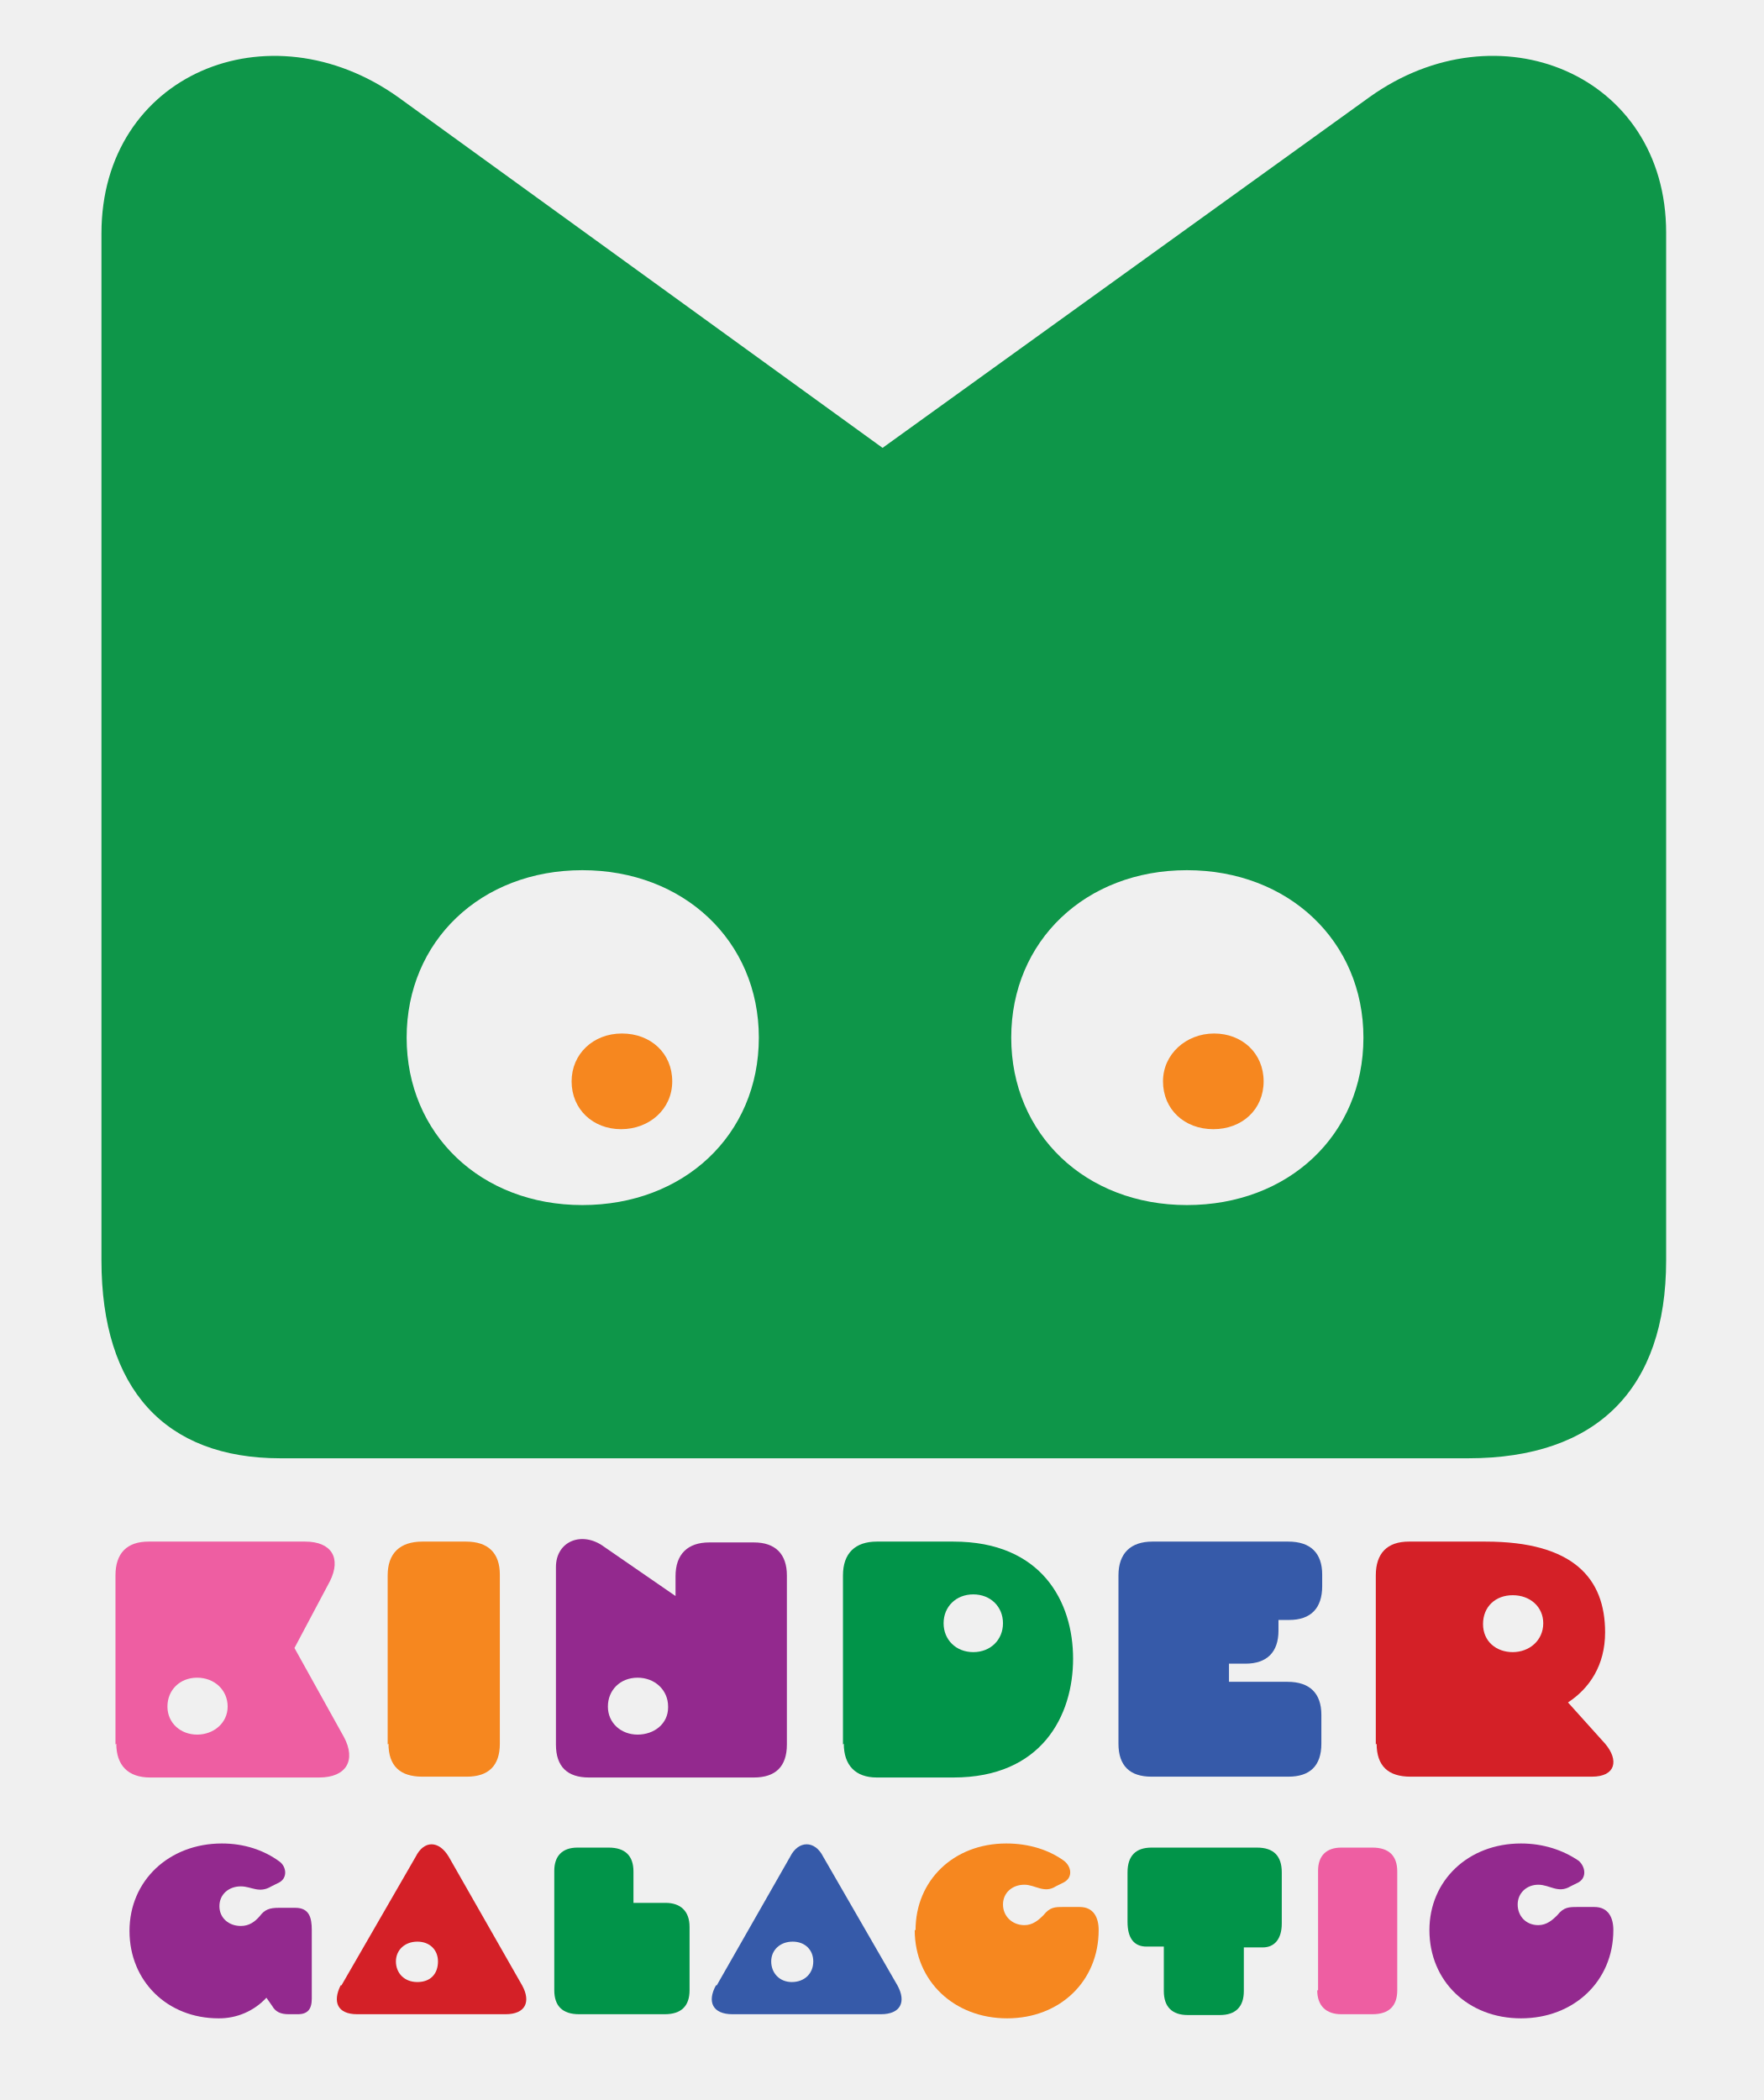
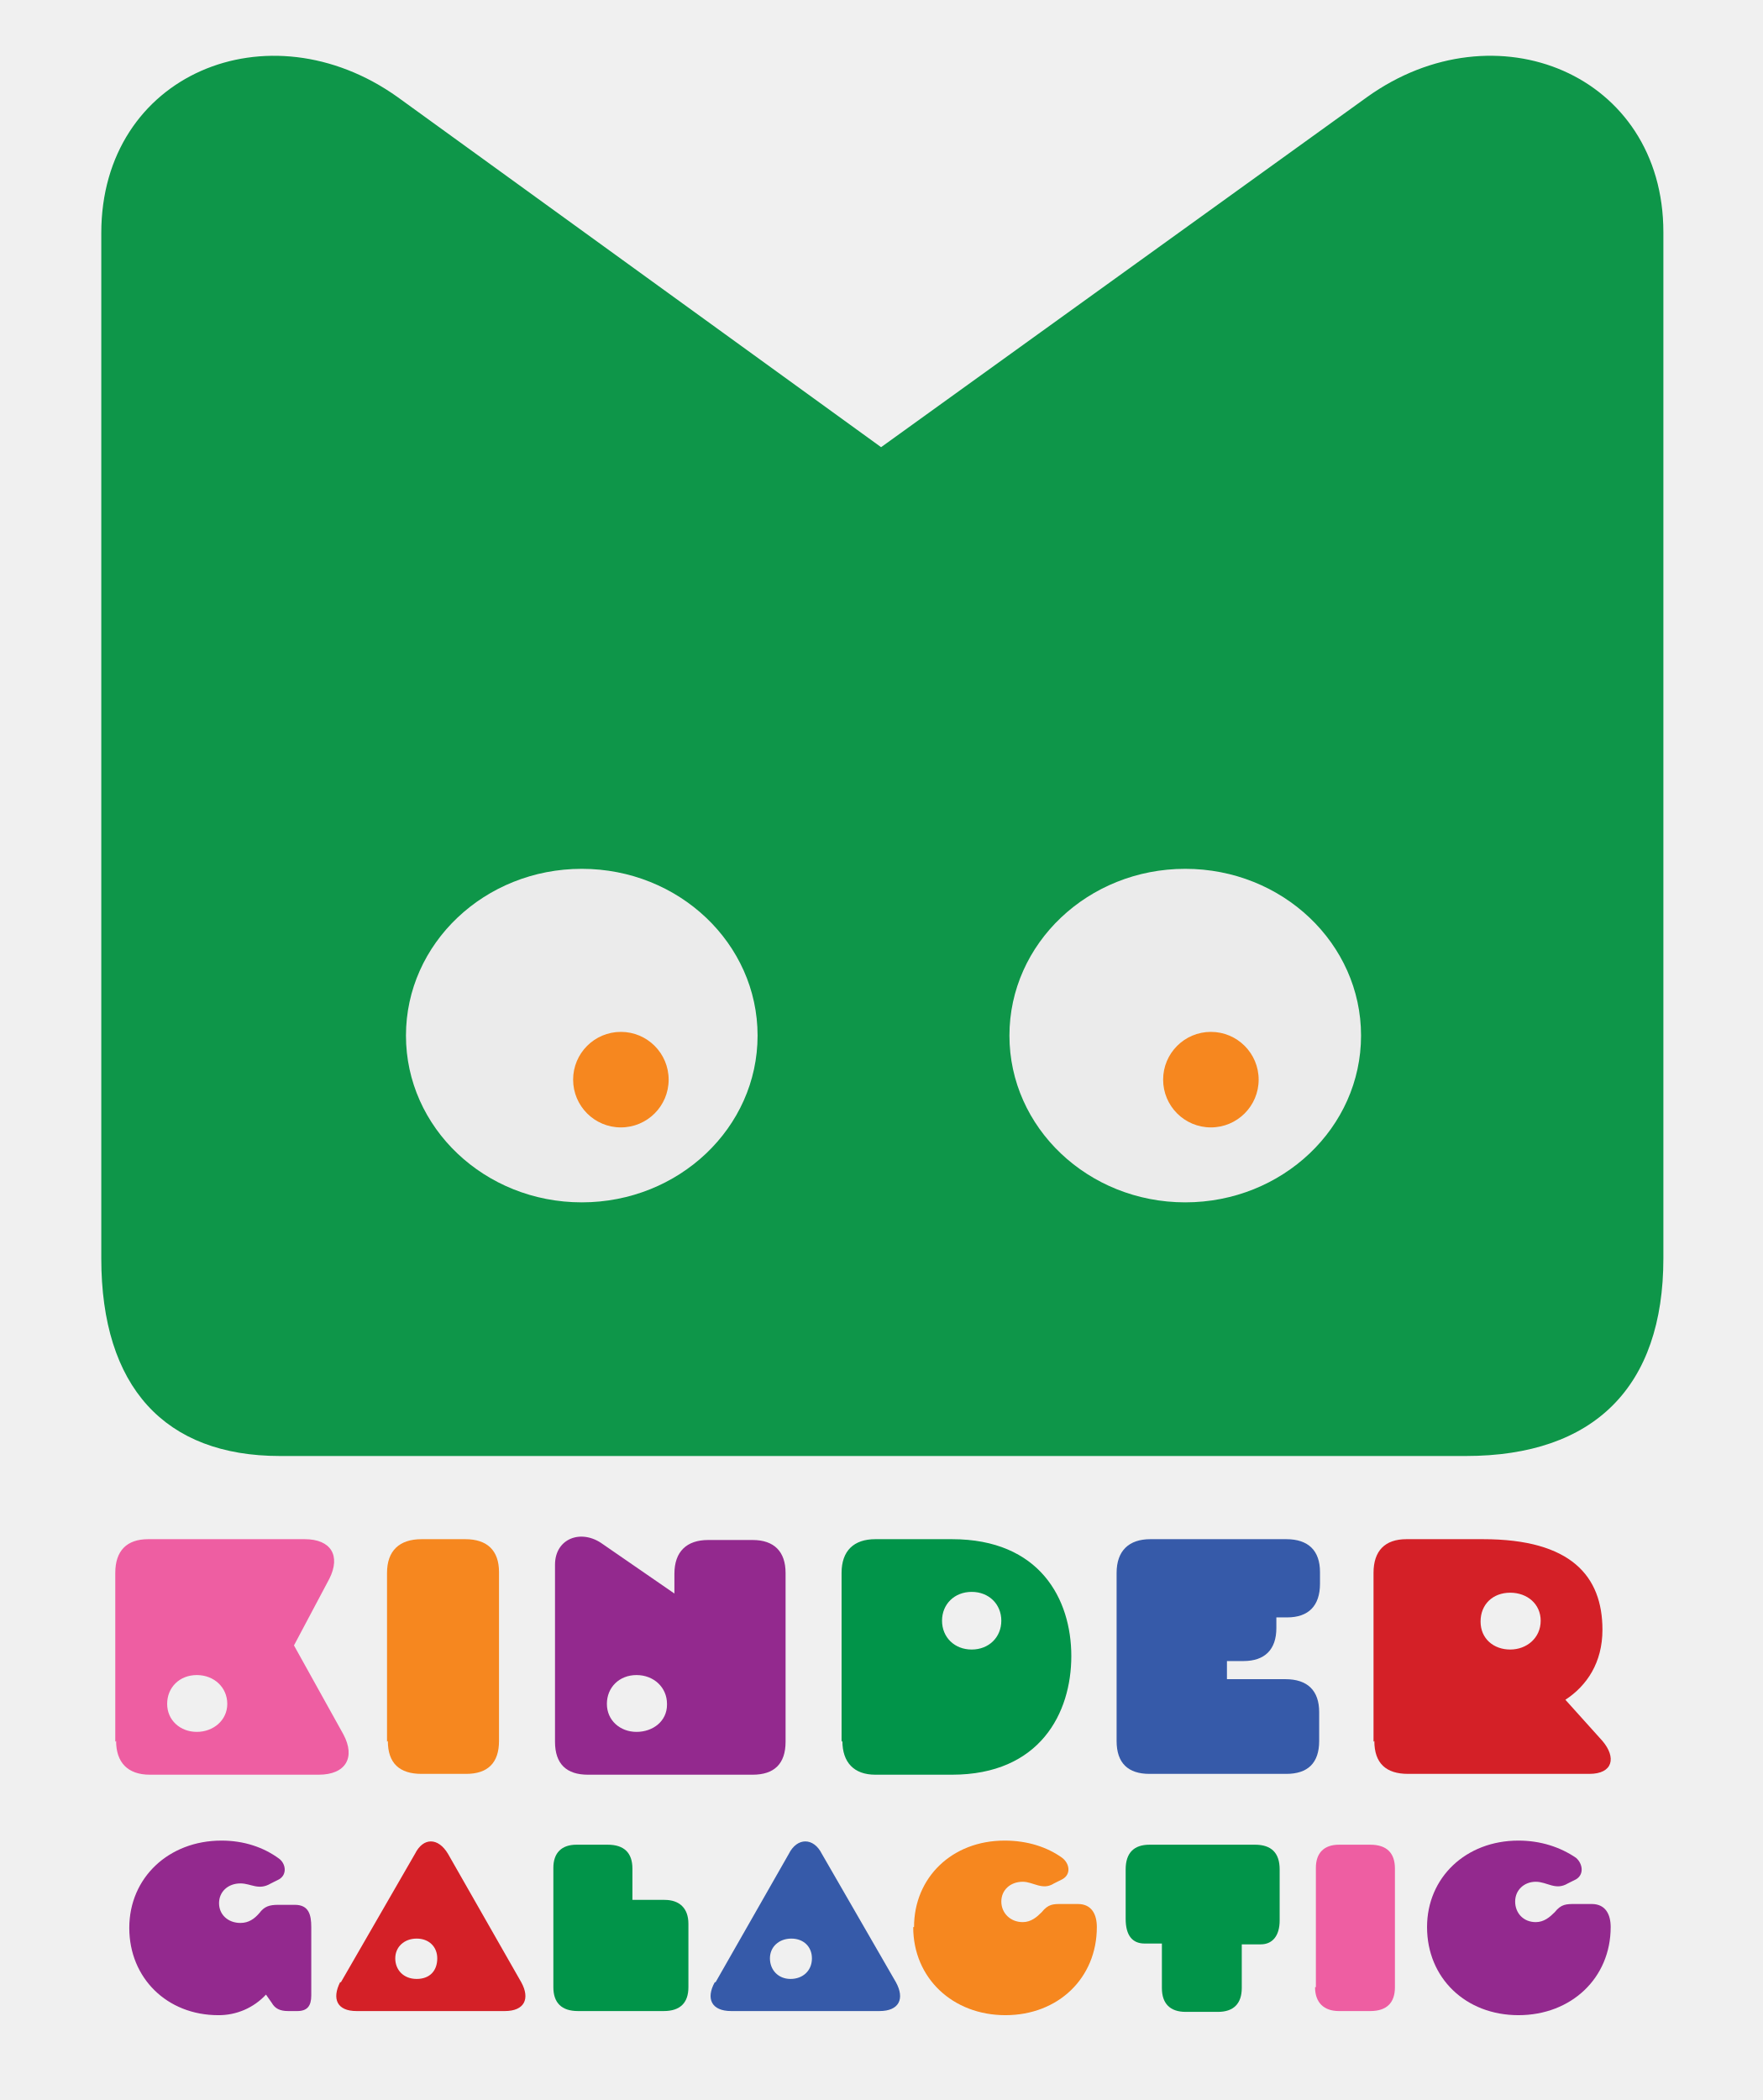
- <svg xmlns="http://www.w3.org/2000/svg" viewBox="0 0 213.8 254.6">
+ <svg xmlns="http://www.w3.org/2000/svg" viewBox="0 0 214 255">
  <defs>
-     <style>.cls-1{fill:#365aa9}.cls-2{fill:#d42027}.cls-3{fill:#f6871f}.cls-4{fill:#ee5ea2}.cls-5{fill:#93298e}.cls-7{fill:#019449}</style>
+     <mask id="eye-mask-left">
+       <ellipse class="eye-mask eye-mask-left" cx="317.9" cy="644.5" rx="115.7" ry="109.9" fill="white" />
+     </mask>
+     <mask id="eye-mask-right">
+       <ellipse class="eye-mask eye-mask-right" cx="712.7" cy="644.5" rx="115.7" ry="109.9" fill="white" />
+     </mask>
  </defs>
-   <path d="M14 211.5V191c0-2.7 1.4-4.1 4-4.1h19c3.2 0 4.4 2 3 4.8l-4.3 8.1 6 10.8c1.5 2.8.3 4.9-3 4.9H18.2c-2.7 0-4.1-1.5-4.1-4.1Zm13.6-4.6c0-2-1.6-3.5-3.7-3.5s-3.6 1.5-3.6 3.5 1.6 3.4 3.6 3.4 3.7-1.4 3.7-3.4Z" class="cls-4" />
-   <path d="M47 211.5V191c0-2.7 1.5-4.1 4.2-4.1h5.3c2.7 0 4.1 1.4 4.1 4v20.5c0 2.7-1.4 4-4 4h-5.4c-2.7 0-4.1-1.3-4.1-4Z" class="cls-3" />
-   <path d="M67.4 211.5V190c0-3.2 3.2-4.4 5.8-2.5l8.7 6v-2.4c0-2.7 1.5-4.1 4.1-4.1h5.4c2.6 0 4 1.4 4 4v20.5c0 2.7-1.4 4-4 4h-20c-2.6 0-4-1.3-4-4Zm13.6-4.6c0-2-1.6-3.5-3.7-3.5s-3.6 1.5-3.6 3.5 1.6 3.4 3.6 3.4S81 209 81 207Z" class="cls-5" />
-   <path d="M102.2 211.5V191c0-2.7 1.5-4.1 4.1-4.1h9.3c10.7 0 14.5 7.3 14.5 14.2s-3.8 14.4-14.5 14.4h-9.3c-2.6 0-4-1.5-4-4.1Zm19.4-14.7c0-2-1.5-3.5-3.6-3.5s-3.6 1.5-3.6 3.5 1.5 3.5 3.6 3.5 3.6-1.5 3.6-3.5Z" class="cls-7" />
-   <path d="M135.6 211.5V191c0-2.7 1.5-4.1 4.1-4.1h16.5c2.7 0 4.1 1.4 4.1 4v1.4c0 2.7-1.4 4.1-4 4.1H155v1.3c0 2.6-1.4 4-4 4h-2v2.2h7.1c2.7 0 4.1 1.4 4.1 4v3.5c0 2.7-1.4 4-4 4h-16.6c-2.6 0-4-1.3-4-4Z" class="cls-1" />
-   <path d="M166.8 211.5V191c0-2.7 1.4-4.1 4-4.1h9.3c10.7 0 14.5 4.5 14.5 11 0 4-1.9 6.8-4.5 8.5l4.5 5c1.7 2 1.3 4-1.6 4H171c-2.7 0-4.1-1.3-4.1-4Zm20.3-14.7c0-2-1.6-3.4-3.7-3.4s-3.6 1.4-3.6 3.5 1.6 3.4 3.6 3.4 3.7-1.4 3.7-3.5Z" class="cls-2" />
-   <path d="M36 244.2h-1c-1 0-1.6-.3-2-1l-.7-1a7.8 7.8 0 0 1-5.8 2.5c-6.2 0-10.8-4.5-10.8-10.6s4.8-10.6 11.2-10.6c2.7 0 5.1.8 7 2.2.8.6 1 1.9 0 2.5l-1 .5c-1.5.9-2.4 0-3.7 0-1.5 0-2.6 1-2.6 2.4s1.1 2.4 2.6 2.4c1 0 1.7-.5 2.3-1.2.6-.8 1.2-1 2.3-1h2c1.7 0 2 1.2 2 2.7v8.3c0 1.3-.5 1.9-1.7 1.9Z" class="cls-5" />
-   <path d="m41.4 240.7 9-15.6c1-2 2.8-2 4 0l8.9 15.6c1.1 2 .4 3.5-2 3.5h-18c-2.4 0-3-1.5-2-3.5Zm11.7-2.9c0-1.4-1-2.4-2.5-2.4s-2.6 1-2.6 2.4 1 2.5 2.6 2.5 2.5-1 2.5-2.5Z" class="cls-2" />
-   <path d="M67.2 241.3v-14.5c0-1.8 1-2.8 2.8-2.8h3.8c2 0 3 1 3 2.9v3.8h3.9c1.8 0 2.9 1 2.9 2.9v7.7c0 1.9-1 2.9-3 2.9H70.2c-2 0-3-1-3-2.9Z" class="cls-7" />
-   <path d="m86.9 240.7 8.9-15.6c1-2 3-2 4 0l9 15.6c1.1 2 .4 3.5-2 3.5h-18c-2.4 0-3.1-1.5-2-3.5Zm11.7-2.9c0-1.4-1-2.4-2.5-2.4s-2.6 1-2.6 2.4 1 2.5 2.5 2.5 2.6-1 2.6-2.5Z" class="cls-1" />
-   <path d="M111 234c0-6 4.6-10.5 11-10.5 2.8 0 5.2.8 7 2.1.9.7 1.1 2 0 2.6l-1 .5c-1.4.9-2.5-.2-3.8-.2-1.5 0-2.6 1-2.6 2.4s1.1 2.5 2.6 2.5c1 0 1.7-.6 2.3-1.2.8-1 1.4-1 2.4-1h2c1.7 0 2.3 1.3 2.3 2.8 0 6.2-4.7 10.7-11.1 10.7s-11.2-4.5-11.2-10.7Z" class="cls-3" />
-   <path d="M141.1 241.3V236H139c-1.5 0-2.3-1-2.3-3V227c0-2 1-3 2.9-3h12.8c2 0 3 1 3 3v6.2c0 1.9-.9 2.9-2.3 2.9h-2.3v5.3c0 1.9-1 2.9-2.9 2.9H144c-1.9 0-2.9-1-2.9-2.9Z" class="cls-7" />
-   <path d="M159.8 241.3v-14.5c0-1.8 1-2.8 2.8-2.8h3.8c2 0 3 1 3 2.9v14.4c0 1.9-1 2.9-3 2.9h-3.8c-1.8 0-2.9-1-2.9-2.9Z" class="cls-4" />
-   <path d="M173.3 234c0-6 4.7-10.5 11.1-10.5 2.7 0 5.1.8 7 2.1.8.7 1 2 0 2.6l-1 .5c-1.5.9-2.5-.2-3.9-.2s-2.5 1-2.5 2.4 1 2.5 2.5 2.5c1 0 1.7-.6 2.3-1.2.8-1 1.4-1 2.5-1h2c1.7 0 2.3 1.3 2.3 2.8 0 6.2-4.8 10.7-11.2 10.7s-11.1-4.5-11.1-10.7Z" class="cls-5" />
-   <path d="M12.3 152.8V28.3C12.3 9 32.6.6 48.3 11.8L107 54.3l59-42.5C181.6.6 202 9 202 28.2v124.6c0 15.6-8.4 24-24 24H34c-14 0-21.7-8.4-21.7-24Zm79.7-27c0-11.7-9.1-20.3-21.4-20.3s-21.3 8.6-21.3 20.3 9 20.3 21.3 20.3S92 137.6 92 125.8Zm73.3 0c0-11.7-9.1-20.3-21.4-20.3s-21.3 8.6-21.3 20.3 9 20.3 21.3 20.3 21.4-8.5 21.4-20.3Z" style="fill:#0e9649" />
-   <path d="M69.3 131.1c0 3.4 2.6 5.8 6 5.8s6.2-2.4 6.2-5.8-2.6-5.8-6.1-5.8-6.1 2.5-6.1 5.8M141 131.1c0 3.4 2.6 5.8 6.1 5.8s6.1-2.4 6.1-5.8-2.6-5.8-6-5.8-6.2 2.5-6.2 5.8" class="cls-3" />
+   <path d="M14,211.5L14,191C14,188.3 15.4,186.9 18,186.9L37,186.9C40.2,186.9 41.4,188.9 40,191.7L35.7,199.8L41.7,210.6C43.2,213.4 42,215.5 38.7,215.5L18.2,215.5C15.5,215.5 14.1,214 14.1,211.4L14,211.5ZM27.6,206.9C27.6,204.9 26,203.4 23.9,203.4C21.8,203.4 20.3,204.9 20.3,206.9C20.3,208.9 21.9,210.3 23.9,210.3C25.9,210.3 27.6,208.9 27.6,206.9Z" style="fill:rgb(238,94,162);fill-rule:nonzero;" />
+   <path d="M47,211.5L47,191C47,188.3 48.5,186.9 51.2,186.9L56.5,186.9C59.2,186.9 60.6,188.3 60.6,190.9L60.6,211.4C60.6,214.1 59.2,215.4 56.6,215.4L51.2,215.4C48.5,215.4 47.1,214.1 47.1,211.4L47,211.5Z" style="fill:rgb(246,135,31);fill-rule:nonzero;" />
+   <path d="M67.4,211.5L67.4,190C67.4,186.8 70.6,185.6 73.2,187.5L81.9,193.5L81.9,191.1C81.9,188.4 83.4,187 86,187L91.4,187C94,187 95.4,188.4 95.4,191L95.4,211.5C95.4,214.2 94,215.5 91.4,215.5L71.4,215.5C68.8,215.5 67.4,214.2 67.4,211.5ZM81,206.9C81,204.9 79.4,203.4 77.3,203.4C75.2,203.4 73.7,204.9 73.7,206.9C73.7,208.9 75.3,210.3 77.3,210.3C79.3,210.3 81,209 81,207L81,206.9Z" style="fill:rgb(147,41,142);fill-rule:nonzero;" />
+   <path d="M102.2,211.5L102.2,191C102.2,188.3 103.7,186.9 106.3,186.9L115.6,186.9C126.3,186.9 130.1,194.2 130.1,201.1C130.1,208 126.3,215.5 115.6,215.5L106.3,215.5C103.7,215.5 102.3,214 102.3,211.4L102.2,211.5ZM121.6,196.8C121.6,194.8 120.1,193.3 118,193.3C115.9,193.3 114.4,194.8 114.4,196.8C114.4,198.8 115.9,200.3 118,200.3C120.1,200.3 121.6,198.8 121.6,196.8Z" style="fill:rgb(1,148,73);fill-rule:nonzero;" />
+   <path d="M135.6,211.5L135.6,191C135.6,188.3 137.1,186.9 139.7,186.9L156.2,186.9C158.9,186.9 160.3,188.3 160.3,190.9L160.3,192.3C160.3,195 158.9,196.4 156.3,196.4L155,196.4L155,197.7C155,200.3 153.6,201.7 151,201.7L149,201.7L149,203.9L156.1,203.9C158.8,203.9 160.2,205.3 160.2,207.9L160.2,211.4C160.2,214.1 158.8,215.4 156.2,215.4L139.6,215.4C137,215.4 135.6,214.1 135.6,211.4L135.6,211.5Z" style="fill:rgb(54,90,169);fill-rule:nonzero;" />
+   <path d="M166.8,211.5L166.8,191C166.8,188.3 168.2,186.9 170.8,186.9L180.1,186.9C190.8,186.9 194.6,191.4 194.6,197.9C194.6,201.9 192.7,204.7 190.1,206.4L194.6,211.4C196.3,213.4 195.9,215.4 193,215.4L171,215.4C168.3,215.4 166.9,214.1 166.9,211.4L166.8,211.5ZM187.1,196.8C187.1,194.8 185.5,193.4 183.4,193.4C181.3,193.4 179.8,194.8 179.8,196.9C179.8,199 181.4,200.3 183.4,200.3C185.4,200.3 187.1,198.9 187.1,196.8Z" style="fill:rgb(212,32,39);fill-rule:nonzero;" />
+   <path d="M36.1,244.2L35,244.2C34,244.2 33.4,243.9 33,243.2L32.3,242.2C30.806,243.813 28.698,244.722 26.5,244.7C20.3,244.7 15.7,240.2 15.7,234.1C15.7,228 20.5,223.5 26.9,223.5C29.6,223.5 32,224.3 33.9,225.7C34.7,226.3 34.9,227.6 33.9,228.2L32.9,228.7C31.4,229.6 30.5,228.7 29.2,228.7C27.7,228.7 26.6,229.7 26.6,231.1C26.6,232.5 27.7,233.5 29.2,233.5C30.2,233.5 30.9,233 31.5,232.3C32.1,231.5 32.7,231.3 33.8,231.3L35.8,231.3C37.5,231.3 37.8,232.5 37.8,234L37.8,242.3C37.8,243.6 37.3,244.2 36.1,244.2Z" style="fill:rgb(147,41,142);fill-rule:nonzero;" />
+   <path d="M41.4,240.7L50.4,225.1C51.4,223.1 53.2,223.1 54.4,225.1L63.3,240.7C64.4,242.7 63.7,244.2 61.3,244.2L43.3,244.2C40.9,244.2 40.3,242.7 41.3,240.7L41.4,240.7ZM53.1,237.8C53.1,236.4 52.1,235.4 50.6,235.4C49.1,235.4 48,236.4 48,237.8C48,239.2 49,240.3 50.6,240.3C52.2,240.3 53.1,239.3 53.1,237.8Z" style="fill:rgb(212,32,39);fill-rule:nonzero;" />
+   <path d="M67.2,241.3L67.2,226.8C67.2,225 68.2,224 70,224L73.8,224C75.8,224 76.8,225 76.8,226.9L76.8,230.7L80.7,230.7C82.5,230.7 83.6,231.7 83.6,233.6L83.6,241.3C83.6,243.2 82.6,244.2 80.6,244.2L70.2,244.2C68.2,244.2 67.2,243.2 67.2,241.3Z" style="fill:rgb(1,148,73);fill-rule:nonzero;" />
+   <path d="M86.9,240.7L95.8,225.1C96.8,223.1 98.8,223.1 99.8,225.1L108.8,240.7C109.9,242.7 109.2,244.2 106.8,244.2L88.8,244.2C86.4,244.2 85.7,242.7 86.8,240.7L86.9,240.7ZM98.6,237.8C98.6,236.4 97.6,235.4 96.1,235.4C94.6,235.4 93.5,236.4 93.5,237.8C93.5,239.2 94.5,240.3 96,240.3C97.5,240.3 98.6,239.3 98.6,237.8Z" style="fill:rgb(54,90,169);fill-rule:nonzero;" />
+   <path d="M111,234C111,228 115.6,223.5 122,223.5C124.8,223.5 127.2,224.3 129,225.6C129.9,226.3 130.1,227.6 129,228.2L128,228.7C126.6,229.6 125.5,228.5 124.2,228.5C122.7,228.5 121.6,229.5 121.6,230.9C121.6,232.3 122.7,233.4 124.2,233.4C125.2,233.4 125.9,232.8 126.5,232.2C127.3,231.2 127.9,231.2 128.9,231.2L130.9,231.2C132.6,231.2 133.2,232.5 133.2,234C133.2,240.2 128.5,244.7 122.1,244.7C115.7,244.7 110.9,240.2 110.9,234L111,234Z" style="fill:rgb(246,135,31);fill-rule:nonzero;" />
+   <path d="M141.1,241.4L141.1,236L139,236C137.5,236 136.7,235 136.7,233L136.7,227C136.7,225 137.7,224 139.6,224L152.4,224C154.4,224 155.4,225 155.4,227L155.4,233.2C155.4,235.1 154.5,236.1 153.1,236.1L150.8,236.1L150.8,241.4C150.8,243.3 149.8,244.3 147.9,244.3L144,244.3C142.1,244.3 141.1,243.3 141.1,241.4Z" style="fill:rgb(1,148,73);fill-rule:nonzero;" />
+   <path d="M159.8,241.3L159.8,226.8C159.8,225 160.8,224 162.6,224L166.4,224C168.4,224 169.4,225 169.4,226.9L169.4,241.3C169.4,243.2 168.4,244.2 166.4,244.2L162.6,244.2C160.8,244.2 159.7,243.2 159.7,241.3L159.8,241.3Z" style="fill:rgb(238,94,162);fill-rule:nonzero;" />
+   <path d="M173.3,234C173.3,228 178,223.5 184.4,223.5C187.1,223.5 189.5,224.3 191.4,225.6C192.2,226.3 192.4,227.6 191.4,228.2L190.4,228.7C188.9,229.6 187.9,228.5 186.5,228.5C185.1,228.5 184,229.5 184,230.9C184,232.3 185,233.4 186.5,233.4C187.5,233.4 188.2,232.8 188.8,232.2C189.6,231.2 190.2,231.2 191.3,231.2L193.3,231.2C195,231.2 195.6,232.5 195.6,234C195.6,240.2 190.8,244.7 184.4,244.7C178,244.7 173.3,240.2 173.3,234Z" style="fill:rgb(147,41,142);fill-rule:nonzero;" />
+   <path d="M12.3,152.8L12.3,28.3C12.3,9 32.6,0.6 48.3,11.8L107,54.3L166,11.8C181.6,0.6 202,9 202,28.2L202,152.8C202,168.4 193.6,176.8 178,176.8L34,176.8C20,176.8 12.3,168.4 12.3,152.8Z" style="fill:rgb(14,150,73);fill-rule:nonzero;" />
+   <ellipse class="eye eye-left" cx="70.65" cy="125.75" rx="21.35" ry="20.25" style="fill:rgb(235,235,235);" />
+   <circle class="pupil pupil-left" cx="75.4" cy="131.1" r="5.8" style="fill:rgb(246,135,31);" />
+   <ellipse class="eye eye-right" cx="143.935" cy="125.75" rx="21.35" ry="20.25" style="fill:rgb(235,235,235);" />
+   <circle class="pupil pupil-right" cx="147.05" cy="131.1" r="5.8" style="fill:rgb(246,135,31);" />
</svg>
